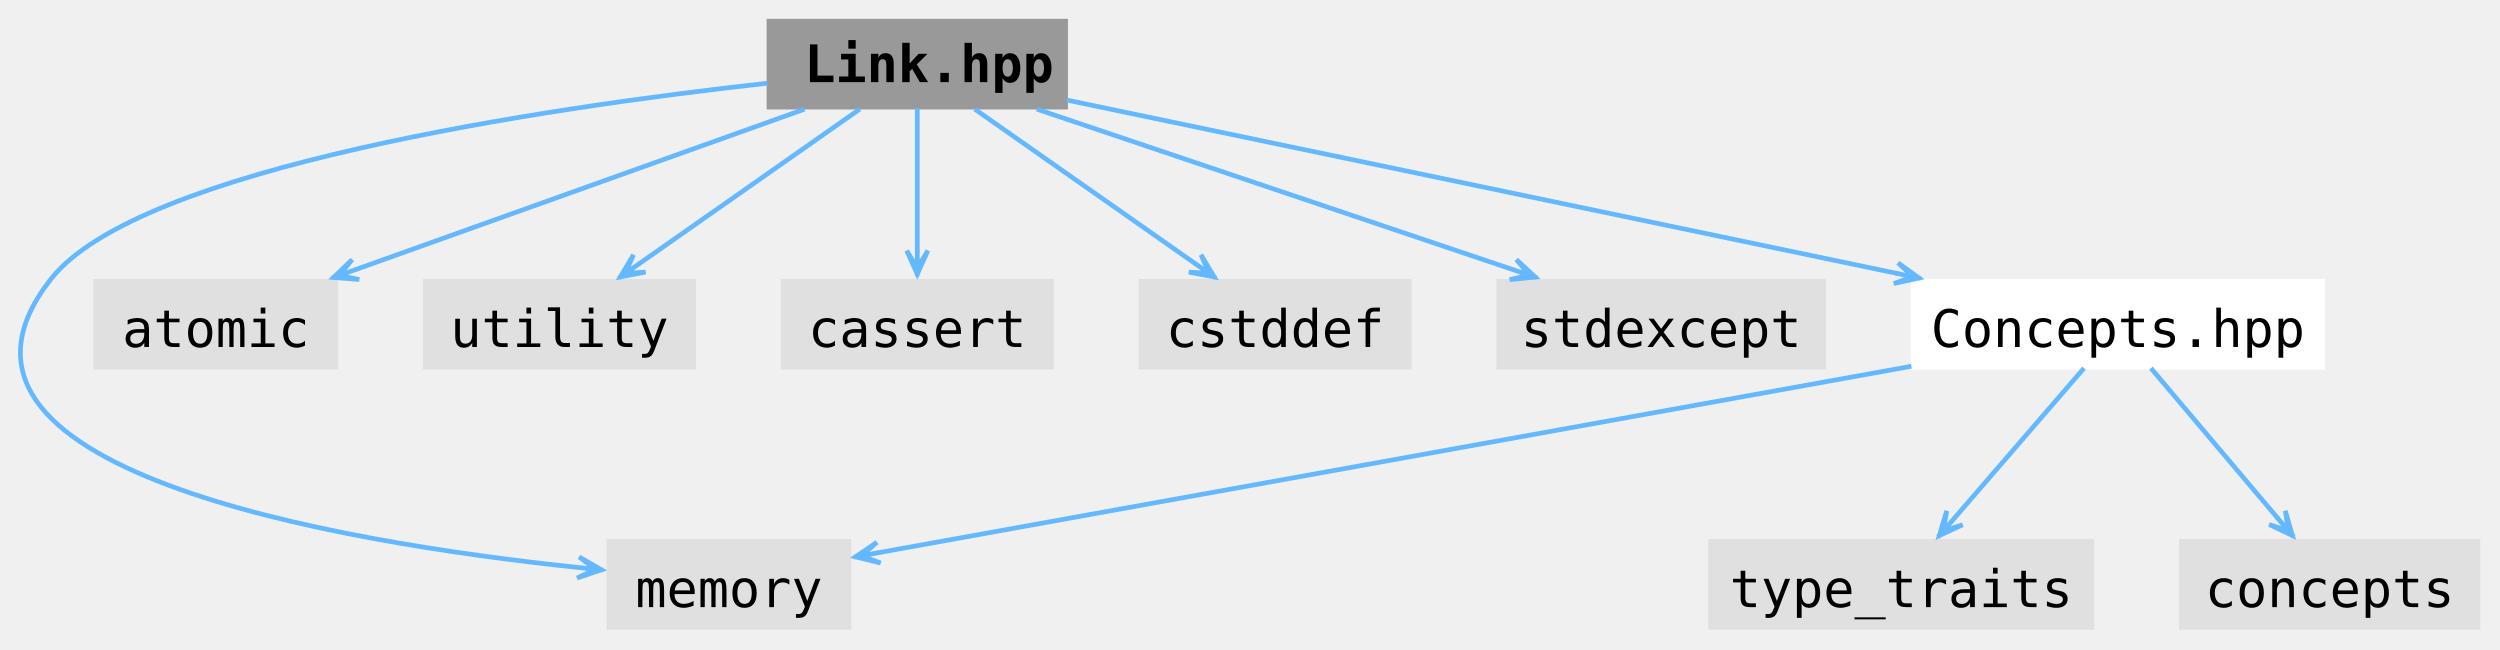
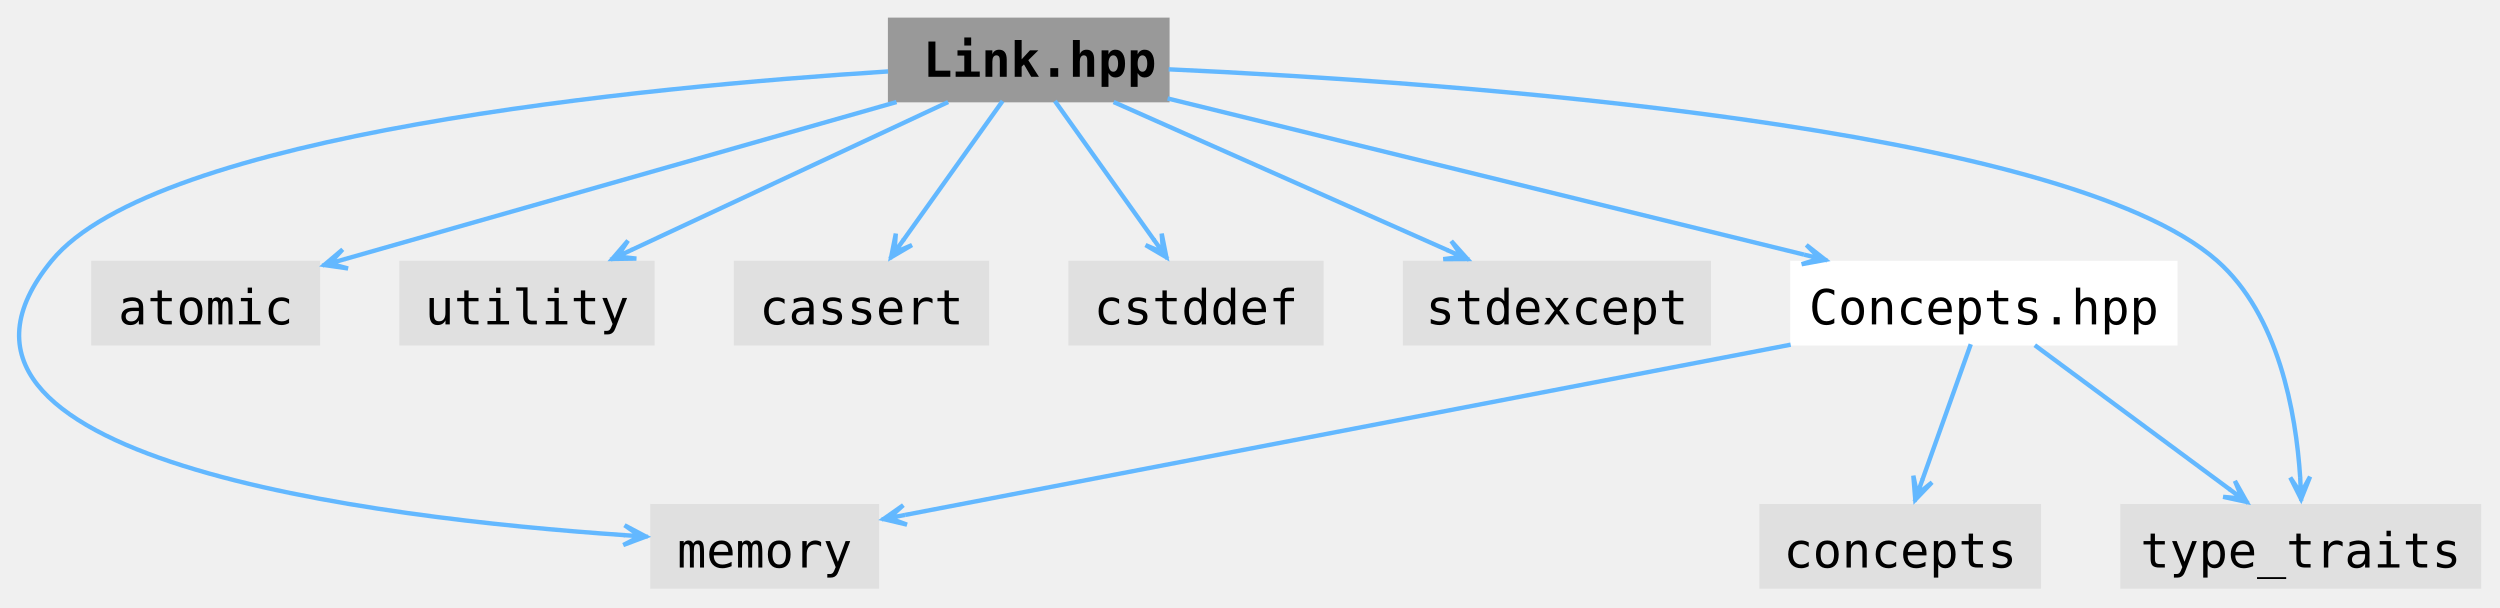
- <svg xmlns="http://www.w3.org/2000/svg" xmlns:xlink="http://www.w3.org/1999/xlink" width="531pt" height="138pt" viewBox="0.00 0.00 531.00 138.00">
+ <svg xmlns="http://www.w3.org/2000/svg" xmlns:xlink="http://www.w3.org/1999/xlink" width="568pt" height="138pt" viewBox="0.00 0.00 568.00 138.00">
  <g id="graph0" class="graph" transform="scale(1 1) rotate(0) translate(4 133.75)">
    <g id="Node000001" class="node">
      <g id="a_Node000001">
        <a xlink:title="Header-only Link family: Link, LinkHost, LinkWeakHost, LinkFromThis.">
-           <polygon fill="#999999" stroke="none" points="222.83,-129.75 158.83,-129.75 158.83,-110.5 222.83,-110.5 222.83,-129.75" />
-           <text xml:space="preserve" text-anchor="start" x="166.83" y="-116.3" font-family="Consolas" font-weight="bold" font-size="11.00">Link.hpp</text>
+           <polygon fill="#999999" stroke="none" points="261.73,-129.75 197.73,-129.75 197.73,-110.5 261.73,-110.5 261.73,-129.75" />
+           <text xml:space="preserve" text-anchor="start" x="205.73" y="-116.3" font-family="Consolas" font-weight="bold" font-size="11.00">Link.hpp</text>
        </a>
      </g>
    </g>
    <g id="Node000002" class="node">
      <g id="a_Node000002">
        <a xlink:title=" ">
-           <polygon fill="#e0e0e0" stroke="none" points="176.83,-19.25 124.83,-19.25 124.83,0 176.83,0 176.83,-19.25" />
-           <text xml:space="preserve" text-anchor="middle" x="150.83" y="-4.8" font-family="Consolas" font-size="11.00">memory</text>
+           <polygon fill="#e0e0e0" stroke="none" points="195.73,-19.25 143.73,-19.25 143.73,0 195.73,0 195.73,-19.25" />
+           <text xml:space="preserve" text-anchor="middle" x="169.73" y="-4.8" font-family="Consolas" font-size="11.00">memory</text>
        </a>
      </g>
    </g>
    <g id="edge1_Node000001_Node000002" class="edge">
      <g id="a_edge1_Node000001_Node000002">
        <a xlink:title=" ">
-           <path fill="none" stroke="#63b8ff" d="M159.01,-116.08C111.45,-110.79 25.42,-98.14 6.83,-74.5 -24.94,-34.11 67.47,-18.6 118.9,-13.21" />
-           <polygon fill="#63b8ff" stroke="#63b8ff" points="123.75,-12.72 119,-15.46 122.47,-12.85 118.77,-13.22 118.77,-13.22 118.77,-13.22 122.47,-12.85 118.55,-10.98 123.75,-12.72" />
+           <path fill="none" stroke="#63b8ff" d="M197.79,-117.52C142.22,-113.98 31.39,-103.39 7.73,-74.5 -29.14,-29.48 81.02,-16.05 137.96,-12.16" />
+           <polygon fill="#63b8ff" stroke="#63b8ff" points="142.74,-11.85 137.9,-14.41 141.46,-11.93 137.75,-12.17 137.75,-12.17 137.75,-12.17 141.46,-11.93 137.61,-9.92 142.74,-11.85" />
        </a>
      </g>
    </g>
    <g id="Node000003" class="node">
      <g id="a_Node000003">
        <a xlink:title=" ">
-           <polygon fill="#e0e0e0" stroke="none" points="67.83,-74.5 15.83,-74.5 15.83,-55.25 67.83,-55.25 67.83,-74.5" />
-           <text xml:space="preserve" text-anchor="middle" x="41.83" y="-60.05" font-family="Consolas" font-size="11.00">atomic</text>
+           <polygon fill="#e0e0e0" stroke="none" points="68.73,-74.5 16.73,-74.5 16.73,-55.25 68.73,-55.25 68.73,-74.5" />
+           <text xml:space="preserve" text-anchor="middle" x="42.73" y="-60.05" font-family="Consolas" font-size="11.00">atomic</text>
        </a>
      </g>
    </g>
    <g id="edge2_Node000001_Node000003" class="edge">
      <g id="a_edge2_Node000001_Node000003">
        <a xlink:title=" ">
-           <path fill="none" stroke="#63b8ff" d="M166.89,-110.57C140.93,-101.29 99.46,-86.47 71.47,-76.47" />
-           <polygon fill="#63b8ff" stroke="#63b8ff" points="66.85,-74.82 72.32,-74.38 68.06,-75.25 71.56,-76.5 71.56,-76.5 71.56,-76.5 68.06,-75.25 70.8,-78.62 66.85,-74.82" />
+           <path fill="none" stroke="#63b8ff" d="M199.69,-110.57C165.33,-100.79 109.34,-84.84 74.34,-74.88" />
+           <polygon fill="#63b8ff" stroke="#63b8ff" points="69.66,-73.54 75.08,-72.75 70.89,-73.89 74.47,-74.91 74.47,-74.91 74.47,-74.91 70.89,-73.89 73.85,-77.08 69.66,-73.54" />
        </a>
      </g>
    </g>
    <g id="Node000004" class="node">
      <g id="a_Node000004">
        <a xlink:title=" ">
-           <polygon fill="#e0e0e0" stroke="none" points="143.83,-74.5 85.83,-74.5 85.83,-55.25 143.83,-55.25 143.83,-74.5" />
-           <text xml:space="preserve" text-anchor="middle" x="114.83" y="-60.05" font-family="Consolas" font-size="11.00">utility</text>
+           <polygon fill="#e0e0e0" stroke="none" points="144.73,-74.5 86.73,-74.5 86.73,-55.25 144.73,-55.25 144.73,-74.5" />
+           <text xml:space="preserve" text-anchor="middle" x="115.73" y="-60.05" font-family="Consolas" font-size="11.00">utility</text>
        </a>
      </g>
    </g>
    <g id="edge3_Node000001_Node000004" class="edge">
      <g id="a_edge3_Node000001_Node000004">
        <a xlink:title=" ">
-           <path fill="none" stroke="#63b8ff" d="M178.61,-110.57C165.91,-101.67 145.92,-87.66 131.71,-77.7" />
-           <polygon fill="#63b8ff" stroke="#63b8ff" points="127.75,-74.93 133.14,-75.96 128.8,-75.67 131.85,-77.8 131.85,-77.8 131.85,-77.8 128.8,-75.67 130.56,-79.64 127.75,-74.93" />
+           <path fill="none" stroke="#63b8ff" d="M211.42,-110.57C191.89,-101.45 160.89,-86.97 139.49,-76.97" />
+           <polygon fill="#63b8ff" stroke="#63b8ff" points="135.11,-74.92 140.59,-75 136.27,-75.47 139.64,-77.04 139.64,-77.04 139.64,-77.04 136.27,-75.47 138.68,-79.08 135.11,-74.92" />
        </a>
      </g>
    </g>
    <g id="Node000005" class="node">
      <g id="a_Node000005">
        <a xlink:title=" ">
-           <polygon fill="#e0e0e0" stroke="none" points="219.83,-74.5 161.83,-74.5 161.83,-55.25 219.83,-55.25 219.83,-74.5" />
-           <text xml:space="preserve" text-anchor="middle" x="190.83" y="-60.05" font-family="Consolas" font-size="11.00">cassert</text>
+           <polygon fill="#e0e0e0" stroke="none" points="220.73,-74.5 162.73,-74.5 162.73,-55.25 220.73,-55.25 220.73,-74.5" />
+           <text xml:space="preserve" text-anchor="middle" x="191.73" y="-60.05" font-family="Consolas" font-size="11.00">cassert</text>
        </a>
      </g>
    </g>
    <g id="edge4_Node000001_Node000005" class="edge">
      <g id="a_edge4_Node000001_Node000005">
        <a xlink:title=" ">
-           <path fill="none" stroke="#63b8ff" d="M190.83,-110.8C190.83,-102.65 190.83,-90.04 190.83,-80.26" />
-           <polygon fill="#63b8ff" stroke="#63b8ff" points="190.83,-75.53 193.08,-80.53 190.83,-76.81 190.83,-80.53 190.83,-80.53 190.83,-80.53 190.83,-76.81 188.58,-80.53 190.83,-75.53" />
+           <path fill="none" stroke="#63b8ff" d="M223.79,-110.8C217.75,-102.34 208.29,-89.08 201.21,-79.15" />
+           <polygon fill="#63b8ff" stroke="#63b8ff" points="198.46,-75.3 203.2,-78.07 199.2,-76.35 201.36,-79.37 201.36,-79.37 201.36,-79.37 199.2,-76.35 199.53,-80.68 198.46,-75.3" />
        </a>
      </g>
    </g>
    <g id="Node000006" class="node">
      <g id="a_Node000006">
        <a xlink:title=" ">
-           <polygon fill="#e0e0e0" stroke="none" points="295.83,-74.5 237.83,-74.5 237.83,-55.25 295.83,-55.25 295.83,-74.5" />
-           <text xml:space="preserve" text-anchor="middle" x="266.83" y="-60.05" font-family="Consolas" font-size="11.00">cstddef</text>
+           <polygon fill="#e0e0e0" stroke="none" points="296.73,-74.5 238.73,-74.5 238.73,-55.25 296.73,-55.25 296.73,-74.5" />
+           <text xml:space="preserve" text-anchor="middle" x="267.73" y="-60.05" font-family="Consolas" font-size="11.00">cstddef</text>
        </a>
      </g>
    </g>
    <g id="edge5_Node000001_Node000006" class="edge">
      <g id="a_edge5_Node000001_Node000006">
        <a xlink:title=" ">
-           <path fill="none" stroke="#63b8ff" d="M203.04,-110.57C215.74,-101.67 235.73,-87.66 249.94,-77.7" />
-           <polygon fill="#63b8ff" stroke="#63b8ff" points="253.9,-74.93 251.09,-79.64 252.85,-75.67 249.8,-77.8 249.8,-77.8 249.8,-77.8 252.85,-75.67 248.51,-75.96 253.9,-74.93" />
+           <path fill="none" stroke="#63b8ff" d="M235.67,-110.8C241.71,-102.34 251.17,-89.08 258.25,-79.15" />
+           <polygon fill="#63b8ff" stroke="#63b8ff" points="261,-75.3 259.93,-80.68 260.26,-76.35 258.1,-79.37 258.1,-79.37 258.1,-79.37 260.26,-76.35 256.27,-78.07 261,-75.3" />
        </a>
      </g>
    </g>
    <g id="Node000007" class="node">
      <g id="a_Node000007">
        <a xlink:title=" ">
-           <polygon fill="#e0e0e0" stroke="none" points="383.83,-74.5 313.83,-74.5 313.83,-55.25 383.83,-55.25 383.83,-74.5" />
-           <text xml:space="preserve" text-anchor="middle" x="348.83" y="-60.05" font-family="Consolas" font-size="11.00">stdexcept</text>
+           <polygon fill="#e0e0e0" stroke="none" points="384.73,-74.5 314.73,-74.5 314.73,-55.25 384.73,-55.25 384.73,-74.5" />
+           <text xml:space="preserve" text-anchor="middle" x="349.73" y="-60.05" font-family="Consolas" font-size="11.00">stdexcept</text>
        </a>
      </g>
    </g>
    <g id="edge6_Node000001_Node000007" class="edge">
      <g id="a_edge6_Node000001_Node000007">
        <a xlink:title=" ">
-           <path fill="none" stroke="#63b8ff" d="M216.21,-110.57C243.77,-101.28 287.81,-86.44 317.5,-76.43" />
-           <polygon fill="#63b8ff" stroke="#63b8ff" points="322.09,-74.89 318.07,-78.62 320.87,-75.3 317.35,-76.48 317.35,-76.48 317.35,-76.48 320.87,-75.3 316.63,-74.35 322.09,-74.89" />
+           <path fill="none" stroke="#63b8ff" d="M249.01,-110.57C269.65,-101.41 302.48,-86.84 325.01,-76.85" />
+           <polygon fill="#63b8ff" stroke="#63b8ff" points="329.39,-74.9 325.73,-78.99 328.21,-75.42 324.81,-76.93 324.81,-76.93 324.81,-76.93 328.21,-75.42 323.9,-74.87 329.39,-74.9" />
        </a>
      </g>
    </g>
    <g id="Node000008" class="node">
      <g id="a_Node000008">
-         <a xlink:href="../../d9/db9/_concepts_8hpp.html" target="_top" xlink:title="Header file for custom concepts.">
-           <polygon fill="white" stroke="none" points="489.83,-74.5 401.83,-74.5 401.83,-55.25 489.83,-55.25 489.83,-74.5" />
-           <text xml:space="preserve" text-anchor="middle" x="445.83" y="-60.05" font-family="Consolas" font-size="11.00">Concepts.hpp</text>
+         <a xlink:title=" ">
+           <polygon fill="#e0e0e0" stroke="none" points="559.73,-19.25 477.73,-19.25 477.73,0 559.73,0 559.73,-19.25" />
+           <text xml:space="preserve" text-anchor="middle" x="518.73" y="-4.8" font-family="Consolas" font-size="11.00">type_traits</text>
        </a>
      </g>
    </g>
    <g id="edge7_Node000001_Node000008" class="edge">
      <g id="a_edge7_Node000001_Node000008">
        <a xlink:title=" ">
-           <path fill="none" stroke="#63b8ff" d="M222.61,-112.49C266.96,-103.23 347.73,-86.36 398.98,-75.66" />
-           <polygon fill="#63b8ff" stroke="#63b8ff" points="403.58,-74.7 399.15,-77.92 402.33,-74.96 398.69,-75.72 398.69,-75.72 398.69,-75.72 402.33,-74.96 398.23,-73.52 403.58,-74.7" />
-         </a>
-       </g>
-     </g>
-     <g id="edge10_Node000008_Node000002" class="edge">
-       <g id="a_edge10_Node000008_Node000002">
-         <a xlink:title=" ">
-           <path fill="none" stroke="#63b8ff" d="M401.98,-55.96C341.86,-45.11 235.29,-25.87 182.4,-16.33" />
-           <polygon fill="#63b8ff" stroke="#63b8ff" points="177.73,-15.48 183.05,-14.16 179,-15.71 182.66,-16.37 182.66,-16.37 182.66,-16.37 179,-15.71 182.26,-18.58 177.73,-15.48" />
+           <path fill="none" stroke="#63b8ff" d="M261.52,-118C325.09,-115.09 464.81,-105.3 499.73,-74.5 513.73,-62.16 517.63,-40.01 518.6,-25.31" />
+           <polygon fill="#63b8ff" stroke="#63b8ff" points="518.81,-20.37 520.85,-25.46 518.76,-21.65 518.6,-25.36 518.6,-25.36 518.6,-25.36 518.76,-21.65 516.35,-25.26 518.81,-20.37" />
        </a>
      </g>
    </g>
    <g id="Node000009" class="node">
      <g id="a_Node000009">
-         <a xlink:title=" ">
-           <polygon fill="#e0e0e0" stroke="none" points="440.83,-19.25 358.83,-19.25 358.83,0 440.83,0 440.83,-19.25" />
-           <text xml:space="preserve" text-anchor="middle" x="399.83" y="-4.8" font-family="Consolas" font-size="11.00">type_traits</text>
+         <a xlink:href="../../d9/db9/_concepts_8hpp.html" target="_top" xlink:title="Header file for custom concepts.">
+           <polygon fill="white" stroke="none" points="490.73,-74.5 402.73,-74.5 402.73,-55.25 490.73,-55.25 490.73,-74.5" />
+           <text xml:space="preserve" text-anchor="middle" x="446.73" y="-60.05" font-family="Consolas" font-size="11.00">Concepts.hpp</text>
        </a>
      </g>
    </g>
-     <g id="edge8_Node000008_Node000009" class="edge">
-       <g id="a_edge8_Node000008_Node000009">
+     <g id="edge8_Node000001_Node000009" class="edge">
+       <g id="a_edge8_Node000001_Node000009">
        <a xlink:title=" ">
-           <path fill="none" stroke="#63b8ff" d="M438.64,-55.55C431.25,-47.01 419.66,-33.58 411.06,-23.63" />
-           <polygon fill="#63b8ff" stroke="#63b8ff" points="407.91,-19.98 412.88,-22.3 408.75,-20.95 411.18,-23.77 411.18,-23.77 411.18,-23.77 408.75,-20.95 409.48,-25.24 407.91,-19.98" />
+           <path fill="none" stroke="#63b8ff" d="M261.28,-111.38C299.49,-102.01 363.92,-86.2 405.88,-75.9" />
+           <polygon fill="#63b8ff" stroke="#63b8ff" points="410.72,-74.71 406.4,-78.09 409.48,-75.02 405.87,-75.9 405.87,-75.9 405.87,-75.9 409.48,-75.02 405.33,-73.72 410.72,-74.71" />
+         </a>
+       </g>
+     </g>
+     <g id="edge11_Node000009_Node000002" class="edge">
+       <g id="a_edge11_Node000009_Node000002">
+         <a xlink:title=" ">
+           <path fill="none" stroke="#63b8ff" d="M402.84,-55.44C346.81,-44.67 251.21,-26.29 201.64,-16.76" />
+           <polygon fill="#63b8ff" stroke="#63b8ff" points="196.74,-15.82 202.07,-14.55 198,-16.06 201.65,-16.76 201.65,-16.76 201.65,-16.76 198,-16.06 201.22,-18.97 196.74,-15.82" />
+         </a>
+       </g>
+     </g>
+     <g id="edge9_Node000009_Node000008" class="edge">
+       <g id="a_edge9_Node000009_Node000008">
+         <a xlink:title=" ">
+           <path fill="none" stroke="#63b8ff" d="M458.3,-55.32C470.34,-46.42 489.27,-32.41 502.74,-22.45" />
+           <polygon fill="#63b8ff" stroke="#63b8ff" points="506.45,-19.71 503.77,-24.49 505.42,-20.47 502.43,-22.68 502.43,-22.68 502.43,-22.68 505.42,-20.47 501.09,-20.87 506.45,-19.71" />
        </a>
      </g>
    </g>
    <g id="Node000010" class="node">
      <g id="a_Node000010">
        <a xlink:title=" ">
-           <polygon fill="#e0e0e0" stroke="none" points="522.83,-19.25 458.83,-19.25 458.83,0 522.83,0 522.83,-19.25" />
-           <text xml:space="preserve" text-anchor="middle" x="490.83" y="-4.8" font-family="Consolas" font-size="11.00">concepts</text>
+           <polygon fill="#e0e0e0" stroke="none" points="459.73,-19.25 395.73,-19.25 395.73,0 459.73,0 459.73,-19.25" />
+           <text xml:space="preserve" text-anchor="middle" x="427.73" y="-4.8" font-family="Consolas" font-size="11.00">concepts</text>
        </a>
      </g>
    </g>
-     <g id="edge9_Node000008_Node000010" class="edge">
-       <g id="a_edge9_Node000008_Node000010">
+     <g id="edge10_Node000009_Node000010" class="edge">
+       <g id="a_edge10_Node000009_Node000010">
        <a xlink:title=" ">
-           <path fill="none" stroke="#63b8ff" d="M452.86,-55.55C460.08,-47.01 471.42,-33.58 479.83,-23.63" />
-           <polygon fill="#63b8ff" stroke="#63b8ff" points="482.91,-19.99 481.4,-25.26 482.08,-20.97 479.68,-23.81 479.68,-23.81 479.68,-23.81 482.08,-20.97 477.96,-22.36 482.91,-19.99" />
+           <path fill="none" stroke="#63b8ff" d="M443.76,-55.55C440.82,-47.32 436.27,-34.55 432.76,-24.73" />
+           <polygon fill="#63b8ff" stroke="#63b8ff" points="431.15,-20.21 434.95,-24.16 431.58,-21.42 432.83,-24.92 432.83,-24.92 432.83,-24.92 431.58,-21.42 430.71,-25.68 431.15,-20.21" />
        </a>
      </g>
    </g>
  </g>
</svg>
